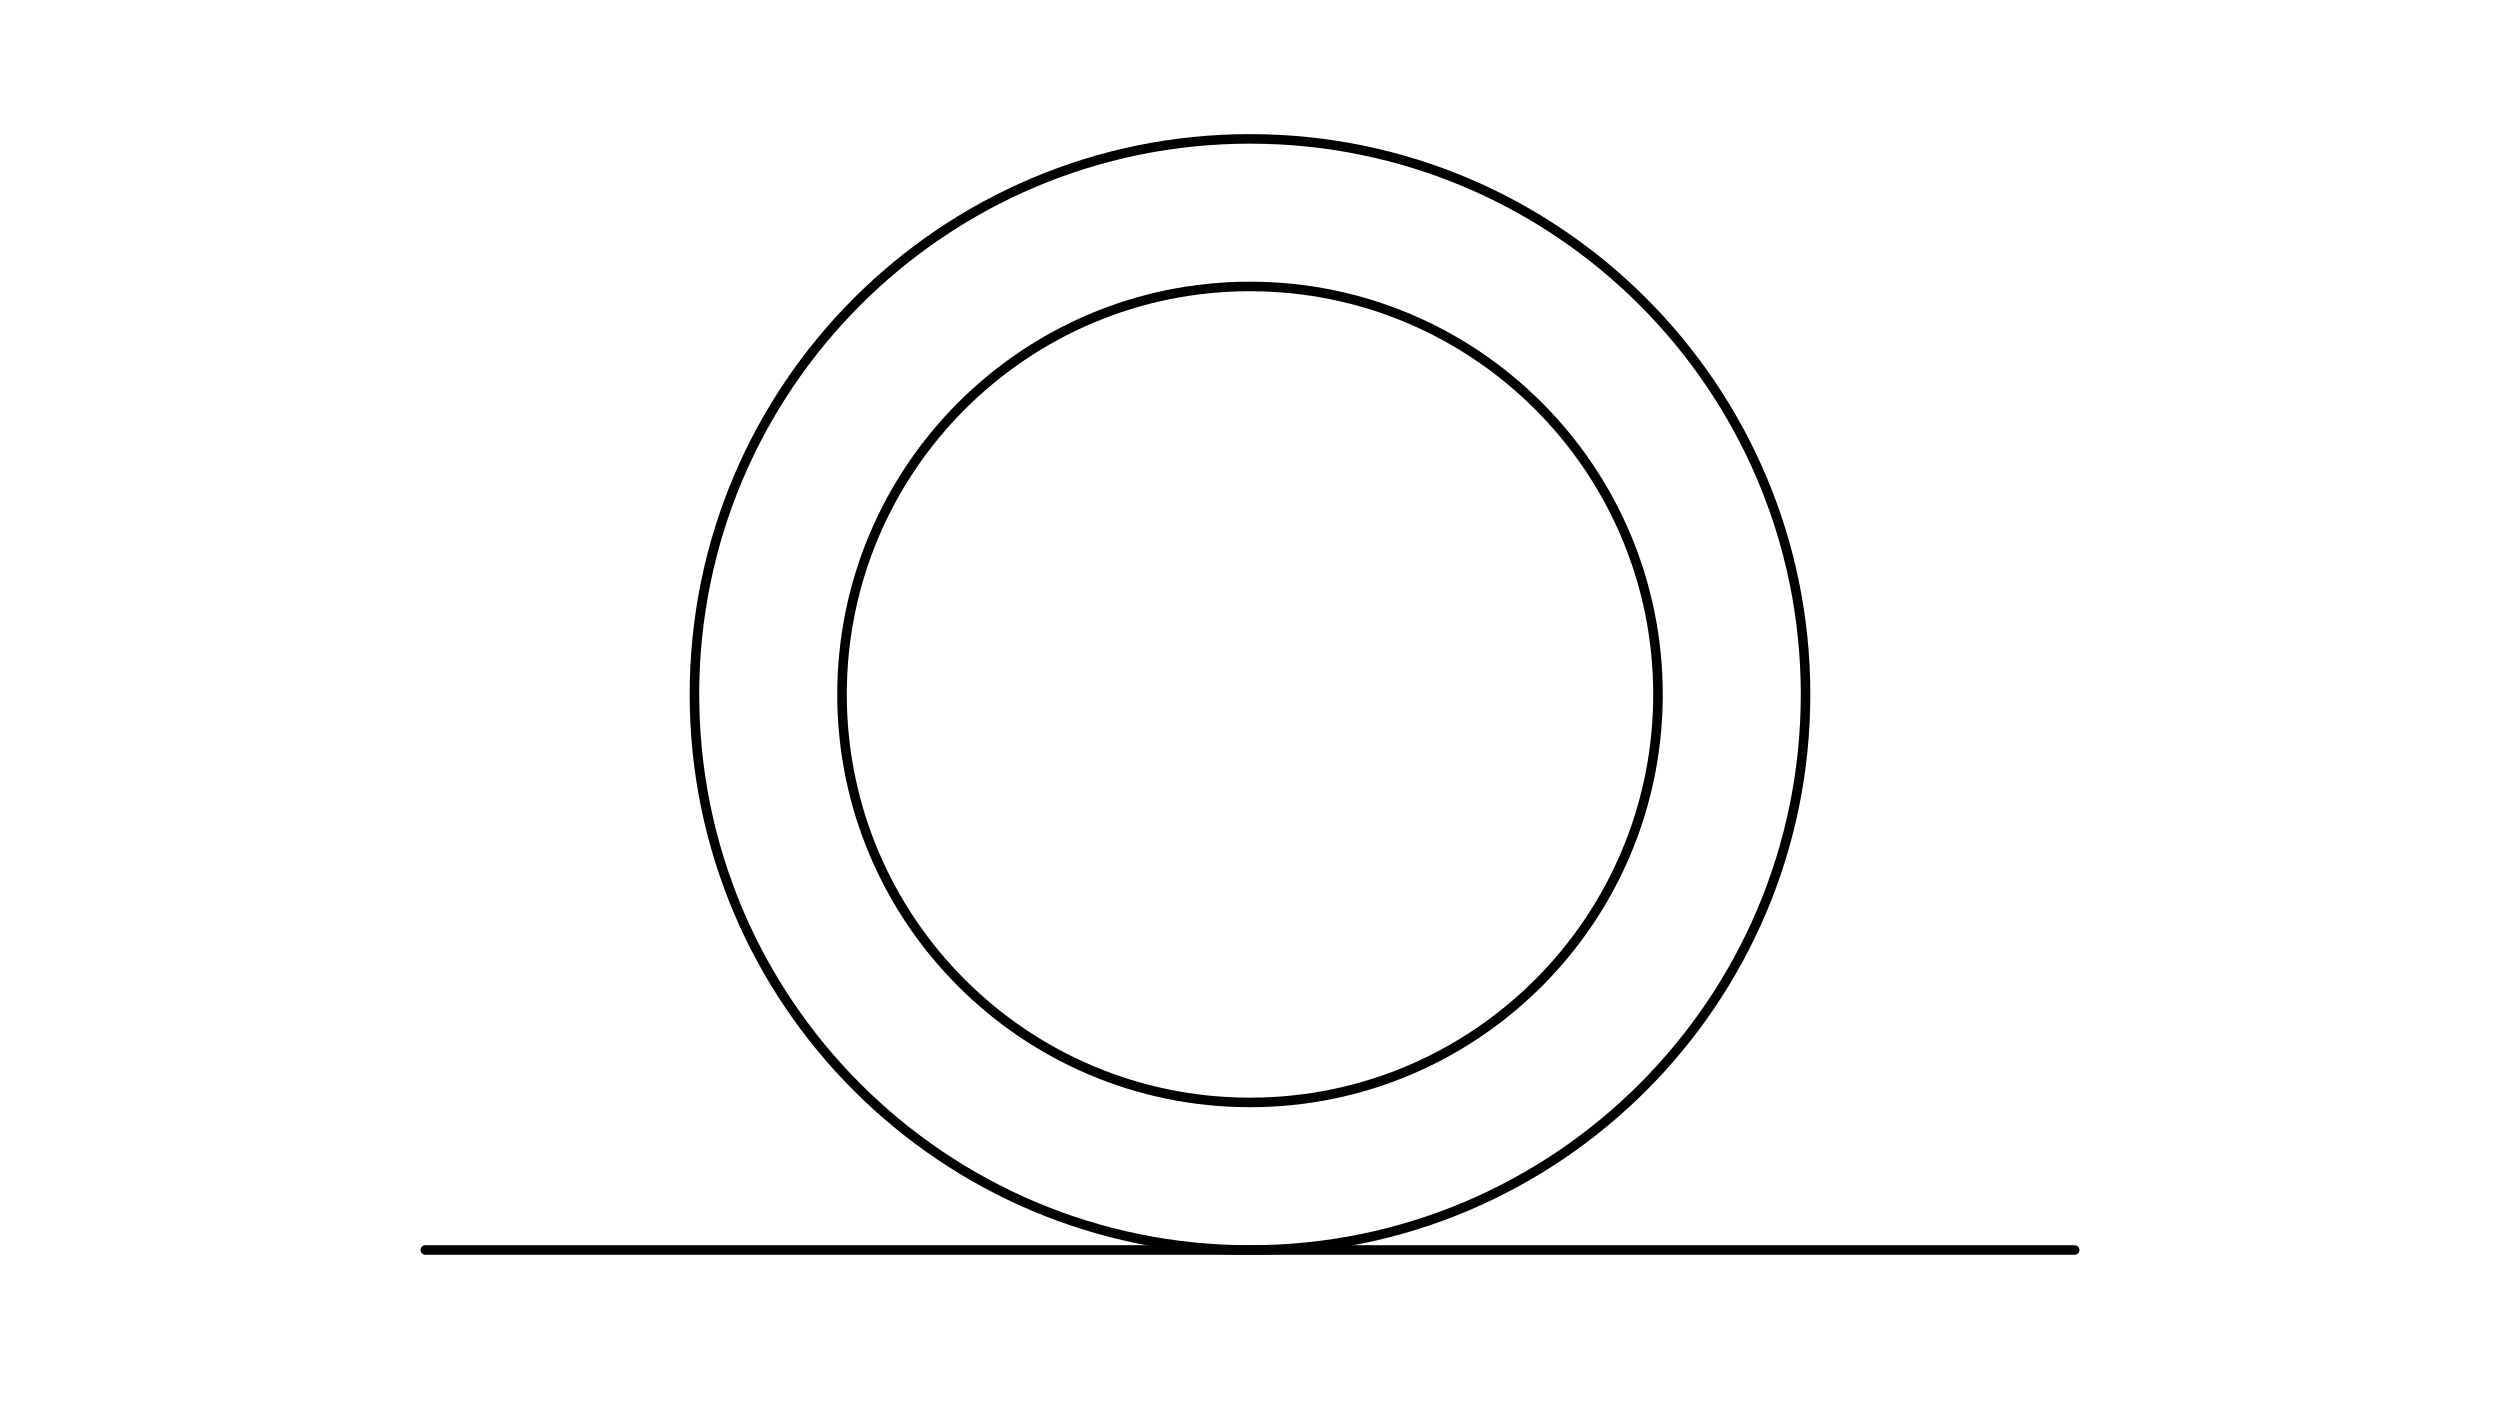
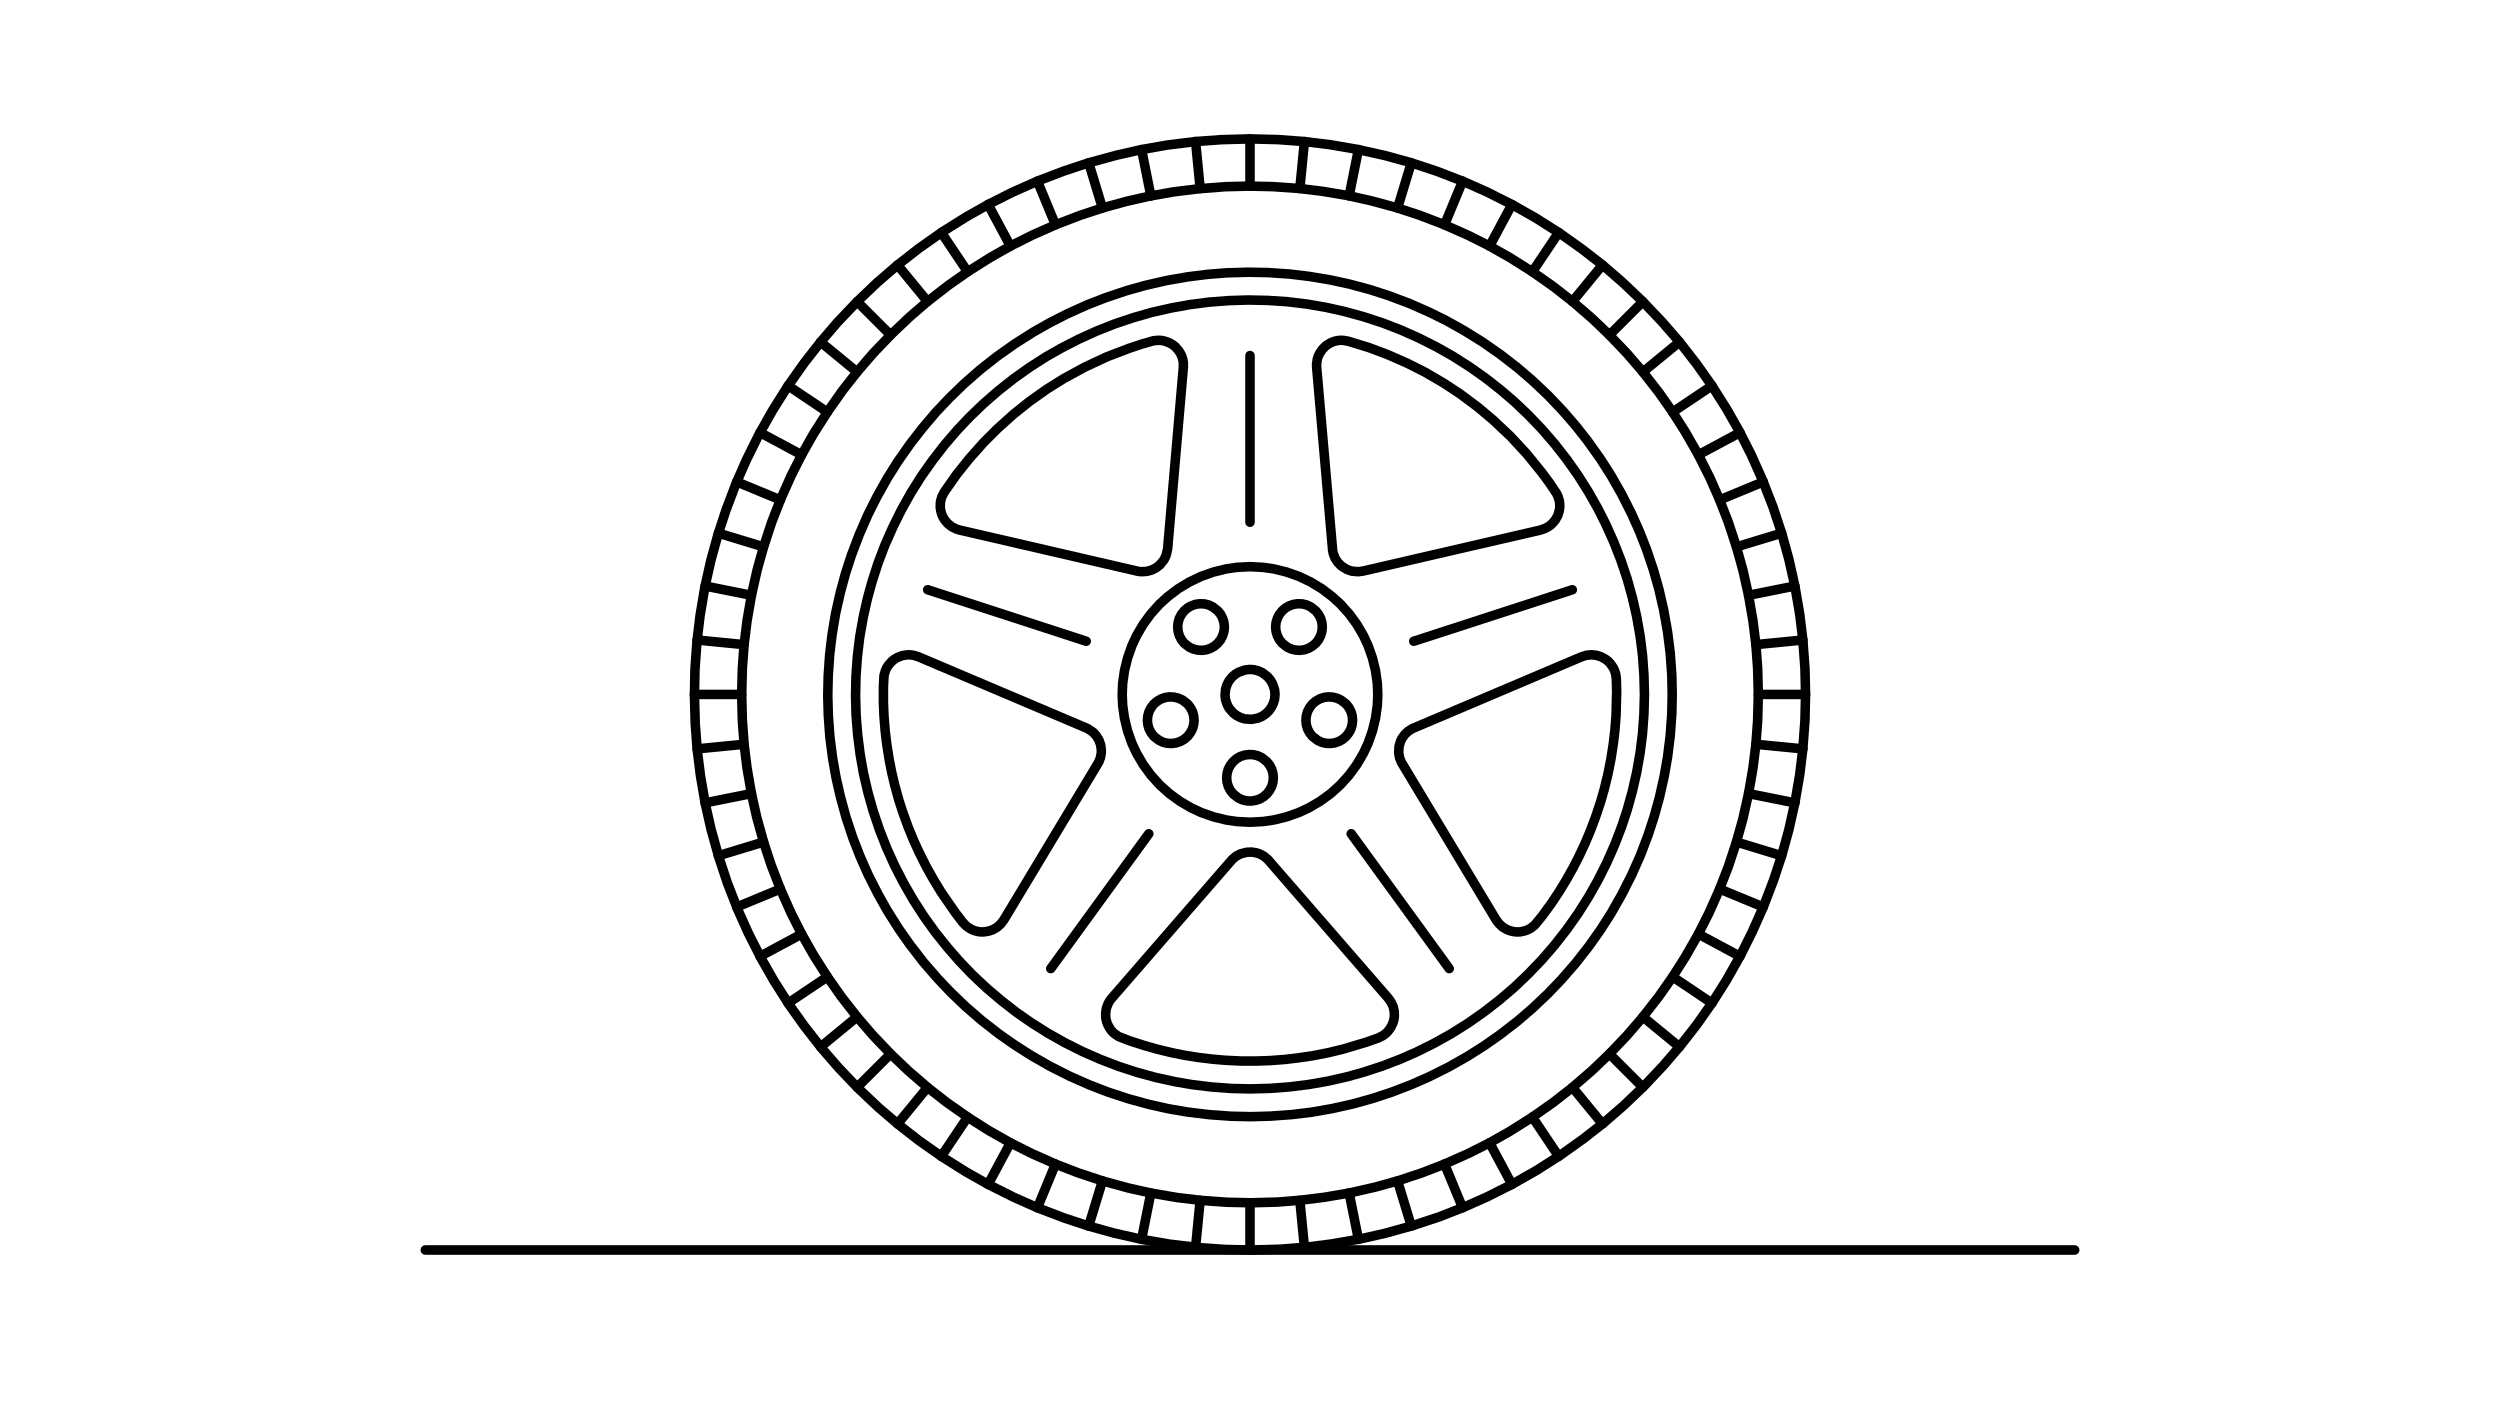
<svg xmlns="http://www.w3.org/2000/svg" viewBox="0 0 2880 1620" width="2880" height="1620">
  <g fill="none" stroke="#000" stroke-width="11" stroke-linecap="round" stroke-linejoin="round">
-     <circle cx="1440" cy="800" r="640" />
-     <circle cx="1440" cy="800" r="470" />
-     <line x1="490" y1="1440" x2="2390" y2="1440" />
+     <path d="M2080.0,800.0 L2079.3,830.0 L2076.9,862.5 L2073.3,892.3 L2067.8,924.3 L2060.7,956.1 L2052.7,985.0 L2043.3,1013.5 L2031.7,1043.9 L2018.5,1073.7 L2005.1,1100.5 L1989.1,1128.8 L1973.1,1154.2 L1954.4,1180.8 L1935.9,1204.5 L1916.4,1227.3 L1894.1,1251.0 L1870.6,1273.5 L1847.9,1293.2 L1824.3,1311.7 L1797.8,1330.6 L1770.4,1348.1 L1742.1,1364.2 L1713.1,1378.8 L1685.6,1391.0 L1657.7,1401.9 L1626.8,1412.1 L1595.5,1420.8 L1566.2,1427.4 L1534.1,1433.0 L1504.3,1436.8 L1474.4,1439.1 L1441.9,1440.0 L1411.9,1439.4 L1379.4,1437.1 L1347.1,1433.2 L1315.1,1427.7 L1283.3,1420.5 L1254.4,1412.5 L1225.9,1403.1 L1195.5,1391.5 L1168.0,1379.3 L1139.0,1364.8 L1112.8,1350.0 L1085.3,1332.7 L1058.7,1314.0 L1035.0,1295.5 L1012.2,1276.0 L988.6,1253.7 L966.1,1230.1 L946.4,1207.4 L926.4,1181.8 L909.0,1157.3 L891.6,1129.9 L876.7,1103.8 L862.0,1074.8 L849.7,1047.4 L837.9,1017.1 L827.7,986.2 L819.0,954.8 L812.4,925.5 L806.9,893.5 L803.2,863.7 L800.9,833.8 L800.0,801.3 L800.6,771.2 L802.9,738.8 L806.5,709.0 L811.9,676.9 L819.0,645.2 L827.0,616.2 L836.3,587.7 L847.8,557.3 L859.9,529.7 L874.3,500.6 L890.3,472.3 L907.6,444.8 L926.4,418.2 L944.9,394.5 L964.4,371.7 L986.8,348.1 L1010.3,325.7 L1033.1,306.0 L1058.7,286.0 L1085.3,267.3 L1112.8,250.0 L1139.0,235.2 L1165.8,221.7 L1195.5,208.5 L1225.9,196.9 L1254.4,187.5 L1285.8,178.9 L1315.1,172.3 L1344.6,167.1 L1376.9,163.1 L1406.9,160.9 L1439.4,160.0 L1471.9,160.8 L1501.8,163.0 L1531.6,166.6 L1563.7,172.1 L1595.5,179.2 L1624.4,187.1 L1655.3,197.3 L1685.6,209.0 L1713.1,221.2 L1742.1,235.8 L1768.3,250.6 L1795.8,268.0 L1822.3,286.8 L1846.0,305.2 L1868.7,324.8 L1892.3,347.2 L1914.7,370.8 L1934.4,393.5 L1954.4,419.2 L1971.7,443.7 L1989.1,471.2 L2003.9,497.3 L2017.5,524.1 L2030.7,553.8 L2042.5,584.1 L2052.7,615.0 L2060.7,643.9 L2067.8,675.7 L2073.3,707.7 L2076.9,737.5 L2079.3,770.0Z" />
+     <path d="M2025.6,800.0 L2024.8,830.0 L2022.8,857.5 L2019.4,884.8 L2014.3,914.4 L2007.7,943.7 L2000.3,970.2 L1990.9,998.7 L1980.9,1024.4 L1968.7,1051.8 L1956.3,1076.4 L1941.4,1102.5 L1926.6,1125.7 L1910.8,1148.2 L1892.3,1171.9 L1874.3,1192.8 L1853.6,1214.5 L1833.7,1233.5 L1811.0,1253.1 L1789.2,1270.1 L1764.7,1287.3 L1739.3,1303.3 L1715.3,1316.9 L1690.7,1329.2 L1663.2,1341.4 L1637.5,1351.3 L1611.4,1360.0 L1584.9,1367.4 L1555.6,1374.1 L1526.0,1379.2 L1498.7,1382.6 L1471.3,1384.8 L1441.3,1385.6 L1413.7,1385.0 L1383.8,1382.9 L1356.4,1379.6 L1326.8,1374.6 L1300.0,1368.6 L1271.0,1360.7 L1242.5,1351.3 L1216.8,1341.4 L1189.3,1329.2 L1164.7,1316.9 L1138.6,1302.1 L1115.3,1287.3 L1090.8,1270.1 L1069.0,1253.1 L1046.3,1233.5 L1026.4,1214.5 L1005.7,1192.8 L987.7,1171.9 L969.2,1148.2 L953.4,1125.7 L937.3,1100.4 L923.7,1076.4 L911.3,1051.8 L899.1,1024.4 L888.3,996.4 L879.7,970.2 L871.7,941.3 L865.7,914.4 L860.6,884.8 L857.2,857.5 L855.2,830.0 L854.4,800.0 L855.2,770.0 L857.2,742.5 L860.6,715.2 L865.7,685.6 L872.3,656.3 L879.7,629.8 L889.1,601.3 L899.1,575.6 L911.3,548.2 L923.7,523.6 L937.3,499.6 L953.4,474.3 L970.7,449.7 L987.7,428.1 L1005.7,407.2 L1026.4,385.5 L1048.2,364.8 L1069.0,346.9 L1092.8,328.5 L1115.3,312.7 L1140.7,296.7 L1164.7,283.1 L1189.3,270.8 L1216.8,258.6 L1244.8,247.9 L1271.0,239.3 L1297.5,232.0 L1324.4,225.9 L1351.5,221.1 L1381.3,217.4 L1411.2,215.1 L1438.7,214.4 L1466.3,215.0 L1496.2,217.1 L1523.6,220.4 L1553.2,225.4 L1580.0,231.4 L1609.0,239.3 L1635.2,247.9 L1663.2,258.6 L1690.7,270.8 L1715.3,283.1 L1739.3,296.7 L1764.7,312.7 L1789.2,329.9 L1811.0,346.9 L1833.7,366.5 L1853.6,385.5 L1874.3,407.2 L1892.3,428.1 L1910.8,451.8 L1926.6,474.3 L1941.4,497.5 L1956.3,523.6 L1969.8,550.4 L1980.9,575.6 L1990.9,601.3 L2000.3,629.8 L2007.7,656.3 L2014.3,685.6 L2019.4,715.2 L2022.8,742.5 L2024.8,770.0Z" />
+     <path d="M2025.6,800.0 L2080.0,800.0" />
+     <path d="M2022.8,857.4 L2076.9,862.7" />
+     <path d="M2014.3,914.2 L2067.7,924.9" />
+     <path d="M2000.4,970.0 L2052.4,985.8" />
+     <path d="M1981.0,1024.1 L2031.3,1044.9" />
+     <path d="M1956.5,1076.0 L2004.4,1101.7" />
+     <path d="M1926.9,1125.3 L1972.1,1155.6" />
+     <path d="M1892.7,1171.5 L1934.7,1206.0" />
+     <path d="M1854.1,1214.1 L1892.5,1252.5" />
+     <path d="M1811.5,1252.7 L1846.0,1294.7" />
+     <path d="M1765.3,1286.9 L1795.6,1332.1" />
+     <path d="M1716.0,1316.5 L1741.7,1364.4" />
+     <path d="M1664.1,1341.0 L1684.9,1391.3" />
+     <path d="M1610.0,1360.4 L1625.8,1412.4" />
+     <path d="M1554.2,1374.3 L1564.9,1427.7" />
+     <path d="M1497.4,1382.8 L1502.7,1436.9" />
+     <path d="M1440.0,1385.6 L1440.0,1440.0" />
+     <path d="M1382.6,1382.8 L1377.3,1436.9" />
+     <path d="M1325.8,1374.3 L1315.1,1427.7" />
+     <path d="M1270.0,1360.4 L1254.2,1412.4" />
+     <path d="M1215.9,1341.0 L1195.1,1391.3" />
+     <path d="M1164.0,1316.5 L1138.3,1364.4" />
+     <path d="M1114.7,1286.9 L1084.4,1332.1" />
+     <path d="M1068.5,1252.7 L1034.0,1294.7" />
+     <path d="M1025.9,1214.1 L987.5,1252.5" />
+     <path d="M987.3,1171.5 L945.3,1206.0" />
+     <path d="M953.1,1125.3 L907.9,1155.6" />
+     <path d="M923.5,1076.0 L875.6,1101.7" />
+     <path d="M899.0,1024.1 L848.7,1044.9" />
+     <path d="M879.6,970.0 L827.6,985.8" />
+     <path d="M865.7,914.2 L812.3,924.9" />
+     <path d="M857.2,857.4 L803.1,862.7" />
+     <path d="M854.4,800.0 L800.0,800.0" />
+     <path d="M857.2,742.6 L803.1,737.3" />
+     <path d="M865.7,685.8 L812.3,675.1" />
+     <path d="M879.6,630.0 L827.6,614.2" />
+     <path d="M899.0,575.9 L848.7,555.1" />
+     <path d="M923.5,524.0 L875.6,498.3" />
+     <path d="M953.1,474.7 L907.9,444.4" />
+     <path d="M987.3,428.5 L945.3,394.0" />
+     <path d="M1025.9,385.9 L987.5,347.5" />
+     <path d="M1068.5,347.3 L1034.0,305.3" />
+     <path d="M1114.7,313.1 L1084.4,267.9" />
+     <path d="M1164.0,283.5 L1138.3,235.6" />
+     <path d="M1215.9,259.0 L1195.1,208.7" />
+     <path d="M1270.0,239.6 L1254.2,187.6" />
+     <path d="M1325.8,225.7 L1315.1,172.3" />
+     <path d="M1382.6,217.2 L1377.3,163.1" />
+     <path d="M1440.0,214.4 L1440.0,160.0" />
+     <path d="M1497.4,217.2 L1502.7,163.1" />
+     <path d="M1554.2,225.7 L1564.9,172.3" />
+     <path d="M1610.0,239.6 L1625.8,187.6" />
+     <path d="M1664.1,259.0 L1684.9,208.7" />
+     <path d="M1716.0,283.5 L1741.7,235.6" />
+     <path d="M1765.3,313.1 L1795.6,267.9" />
+     <path d="M1811.5,347.3 L1846.0,305.3" />
+     <path d="M1854.1,385.9 L1892.5,347.5" />
+     <path d="M1892.7,428.5 L1934.7,394.0" />
+     <path d="M1926.9,474.7 L1972.1,444.4" />
+     <path d="M1956.5,524.0 L2004.4,498.3" />
+     <path d="M1981.0,575.9 L2031.3,555.1" />
+     <path d="M2000.4,630.0 L2052.4,614.2" />
+     <path d="M2014.3,685.8 L2067.7,675.1" />
+     <path d="M2022.8,742.6 L2076.9,737.3" />
+     <path d="M1926.4,800.0 L1925.9,822.5 L1924.1,847.5 L1921.0,872.3 L1917.1,894.5 L1911.6,918.9 L1905.6,940.6 L1898.6,962.0 L1889.7,985.4 L1879.5,1008.3 L1868.2,1030.6 L1855.8,1052.4 L1843.7,1071.3 L1830.7,1089.7 L1815.3,1109.4 L1798.9,1128.3 L1783.3,1144.6 L1765.1,1161.8 L1748.0,1176.5 L1728.2,1191.8 L1709.8,1204.7 L1690.7,1216.8 L1669.0,1229.1 L1646.6,1240.3 L1626.0,1249.4 L1602.6,1258.4 L1581.2,1265.4 L1559.5,1271.5 L1535.1,1277.0 L1510.5,1281.3 L1488.1,1284.0 L1463.1,1285.8 L1440.6,1286.4 L1418.1,1285.9 L1393.1,1284.1 L1368.3,1281.1 L1346.1,1277.3 L1324.1,1272.4 L1300.0,1265.8 L1276.2,1258.0 L1255.2,1249.9 L1232.3,1239.8 L1209.9,1228.5 L1188.2,1216.1 L1169.2,1204.0 L1150.8,1191.1 L1131.0,1175.7 L1112.1,1159.3 L1095.8,1143.7 L1080.3,1127.4 L1063.9,1108.5 L1048.6,1088.7 L1035.6,1070.3 L1022.2,1049.1 L1011.2,1029.5 L999.9,1007.2 L990.8,986.6 L982.6,965.6 L974.7,941.8 L968.1,917.7 L963.1,895.7 L959.2,873.6 L956.0,848.7 L954.2,823.8 L953.6,801.3 L954.1,778.7 L955.8,753.8 L958.5,731.4 L962.6,706.7 L968.1,682.3 L974.0,660.6 L981.0,639.1 L989.9,615.7 L999.9,592.8 L1010.0,572.7 L1022.2,550.9 L1034.2,531.8 L1048.6,511.3 L1062.4,493.5 L1078.6,474.4 L1094.1,458.1 L1110.3,442.4 L1129.1,425.9 L1148.8,410.4 L1169.2,396.0 L1190.3,382.6 L1209.9,371.5 L1230.0,361.3 L1252.9,351.0 L1273.8,342.9 L1297.6,334.9 L1319.3,328.8 L1343.7,323.2 L1368.3,318.9 L1390.7,316.1 L1413.1,314.3 L1438.1,313.6 L1460.6,314.0 L1485.6,315.7 L1508.0,318.4 L1532.7,322.5 L1554.7,327.3 L1578.8,333.8 L1600.3,340.8 L1623.7,349.6 L1646.6,359.7 L1666.8,369.7 L1686.4,380.7 L1707.7,393.9 L1728.2,408.2 L1748.0,423.5 L1765.1,438.2 L1783.3,455.4 L1800.5,473.5 L1815.3,490.6 L1829.2,508.3 L1843.7,528.7 L1855.8,547.6 L1868.2,569.4 L1879.5,591.7 L1888.7,612.3 L1896.9,633.2 L1904.9,657.0 L1911.0,678.6 L1916.6,703.0 L1921.0,727.7 L1924.1,752.5 L1925.9,777.5Z" />
+     <path d="M1894.4,800.0 L1893.8,822.5 L1892.2,845.0 L1889.4,867.3 L1885.5,889.5 L1880.5,911.5 L1874.5,933.1 L1868.2,952.1 L1860.1,973.2 L1851.0,993.8 L1840.9,1013.9 L1829.8,1033.5 L1817.8,1052.5 L1804.8,1070.9 L1790.9,1088.7 L1776.2,1105.7 L1760.6,1122.0 L1744.3,1137.5 L1727.2,1152.1 L1709.4,1165.9 L1691.0,1178.8 L1671.9,1190.8 L1652.2,1201.8 L1632.1,1211.8 L1613.7,1219.9 L1592.7,1228.0 L1571.3,1235.0 L1552.1,1240.4 L1530.1,1245.4 L1507.9,1249.3 L1485.6,1252.1 L1463.1,1253.8 L1440.6,1254.4 L1418.1,1253.9 L1395.7,1252.2 L1373.3,1249.5 L1353.6,1246.1 L1331.6,1241.3 L1309.9,1235.4 L1288.4,1228.4 L1267.4,1220.3 L1246.8,1211.3 L1226.7,1201.2 L1207.0,1190.1 L1188.0,1178.1 L1171.6,1166.7 L1153.8,1152.9 L1136.6,1138.3 L1120.2,1122.9 L1104.6,1106.6 L1091.5,1091.5 L1077.4,1073.9 L1064.3,1055.6 L1052.1,1036.7 L1040.9,1017.2 L1030.6,997.2 L1021.3,976.6 L1013.1,955.7 L1005.9,934.3 L999.8,912.7 L994.7,890.7 L990.8,868.5 L988.0,846.2 L986.2,823.8 L985.6,801.3 L986.1,778.7 L987.7,756.3 L990.4,733.9 L994.3,711.7 L999.2,689.8 L1004.5,670.5 L1011.4,649.0 L1019.4,628.0 L1028.5,607.4 L1038.5,587.2 L1049.5,567.6 L1061.5,548.5 L1074.5,530.1 L1088.3,512.3 L1103.0,495.2 L1116.7,480.7 L1132.9,465.1 L1149.9,450.3 L1167.6,436.3 L1185.9,423.3 L1204.9,411.1 L1222.3,401.2 L1242.3,390.9 L1262.8,381.6 L1283.7,373.3 L1305.1,366.1 L1326.7,359.9 L1348.7,354.9 L1370.8,350.9 L1393.2,348.0 L1415.6,346.3 L1438.1,345.6 L1460.6,346.1 L1483.1,347.6 L1505.5,350.3 L1527.7,354.1 L1549.6,359.0 L1571.3,365.0 L1592.7,372.0 L1613.7,380.1 L1634.3,389.3 L1654.4,399.4 L1674.0,410.5 L1693.0,422.6 L1711.4,435.6 L1729.1,449.5 L1744.3,462.5 L1760.6,478.0 L1776.2,494.3 L1790.9,511.3 L1804.8,529.1 L1817.8,547.5 L1829.8,566.5 L1840.9,586.1 L1849.9,604.0 L1859.1,624.5 L1867.3,645.5 L1874.5,666.9 L1880.5,688.5 L1885.5,710.5 L1889.4,732.7 L1892.2,755.0 L1893.8,777.5Z" />
+     <path d="M1553.2,393.1 L1547.6,392.1 L1543.7,392.0 L1539.9,392.5 L1536.2,393.5 L1532.7,395.0 L1527.8,398.0 L1523.7,402.0 L1520.4,406.7 L1518.7,410.1 L1517.5,413.8 L1516.7,419.5 L1516.8,423.3 L1535.2,634.2 L1536.0,637.9 L1538.1,643.2 L1541.2,647.9 L1545.2,652.0 L1551.6,656.0 L1557.0,657.9 L1564.5,658.6 L1570.1,657.9 L1774.6,610.6 L1780.0,608.7 L1783.4,606.9 L1786.5,604.7 L1789.2,602.0 L1791.7,599.0 L1794.5,594.0 L1796.2,588.6 L1796.8,584.8 L1796.8,581.0 L1796.4,577.1 L1794.7,571.6 L1793.0,568.2 L1785.3,556.7 L1776.3,544.5 L1758.8,522.9 L1740.0,502.6 L1719.8,483.6 L1702.3,468.9 L1682.2,453.9 L1663.1,441.3 L1641.5,428.7 L1621.1,418.4 L1598.1,408.3 L1576.7,400.3Z" />
+     <path d="M1723.5,1059.6 L1727.0,1064.2 L1731.2,1068.1 L1736.2,1071.0 L1739.8,1072.3 L1743.5,1073.2 L1747.3,1073.6 L1751.2,1073.5 L1756.8,1072.3 L1760.4,1070.9 L1763.7,1069.1 L1768.2,1065.5 L1776.6,1055.2 L1787.0,1040.9 L1795.5,1028.2 L1804.6,1013.3 L1812.1,999.9 L1819.0,986.5 L1826.4,970.6 L1832.3,956.5 L1838.5,940.0 L1844.0,923.4 L1848.2,908.7 L1852.4,891.5 L1855.8,874.4 L1858.5,857.0 L1860.3,841.8 L1861.7,824.3 L1862.4,796.4 L1862.0,781.9 L1861.2,776.2 L1860.0,772.6 L1858.4,769.1 L1855.1,764.4 L1852.5,761.7 L1849.4,759.3 L1844.4,756.6 L1838.9,754.9 L1833.2,754.3 L1827.5,754.9 L1822.0,756.6 L1627.1,839.3 L1622.3,842.3 L1618.2,846.2 L1614.9,850.9 L1613.3,854.3 L1611.7,859.8 L1611.3,867.3 L1612.3,872.9 L1614.4,878.2Z" />
+     <path d="M1280.7,1149.9 L1278.4,1152.9 L1276.5,1156.3 L1274.5,1161.7 L1273.7,1167.4 L1273.9,1173.1 L1274.8,1176.8 L1276.1,1180.4 L1278.9,1185.4 L1281.3,1188.4 L1284.1,1191.0 L1288.9,1194.2 L1301.3,1199.0 L1318.1,1204.4 L1332.8,1208.6 L1349.8,1212.7 L1364.8,1215.7 L1379.8,1218.1 L1397.1,1220.2 L1412.4,1221.5 L1430.0,1222.3 L1447.5,1222.3 L1462.8,1221.8 L1480.2,1220.5 L1495.4,1218.7 L1512.9,1216.1 L1530.2,1212.7 L1547.2,1208.6 L1573.9,1200.6 L1587.6,1195.8 L1592.8,1193.2 L1595.9,1191.0 L1598.7,1188.4 L1602.1,1183.8 L1604.6,1178.6 L1605.7,1175.0 L1606.3,1171.2 L1606.2,1165.4 L1605.0,1159.8 L1602.6,1154.6 L1599.3,1149.9 L1460.5,990.1 L1456.1,986.4 L1451.1,983.7 L1447.5,982.5 L1441.9,981.6 L1436.2,981.8 L1428.9,983.7 L1423.9,986.4 L1419.5,990.1Z" />
+     <path d="M1058.0,756.6 L1052.5,754.9 L1048.7,754.4 L1044.9,754.4 L1039.2,755.3 L1033.9,757.4 L1030.6,759.3 L1027.5,761.7 L1023.7,765.9 L1021.6,769.1 L1020.0,772.6 L1018.4,778.1 L1017.7,791.4 L1017.7,809.0 L1018.3,824.3 L1019.7,841.8 L1021.5,857.0 L1024.2,874.2 L1027.1,889.1 L1030.6,904.0 L1035.2,920.8 L1039.9,935.4 L1045.9,952.0 L1052.5,968.2 L1058.9,982.1 L1066.8,997.9 L1075.3,1013.1 L1084.5,1028.2 L1100.4,1051.2 L1109.2,1062.7 L1113.2,1066.8 L1117.9,1070.0 L1121.4,1071.7 L1125.1,1072.8 L1128.8,1073.5 L1132.7,1073.6 L1138.4,1072.8 L1143.8,1071.0 L1148.8,1068.1 L1153.0,1064.2 L1156.5,1059.6 L1265.6,878.2 L1267.7,872.9 L1268.7,867.3 L1268.7,863.5 L1267.9,857.9 L1266.0,852.6 L1263.0,847.7 L1259.2,843.5 L1252.9,839.3Z" />
+     <path d="M1088.0,566.6 L1085.3,571.6 L1084.1,575.3 L1083.3,579.0 L1083.2,584.8 L1083.8,588.6 L1084.8,592.3 L1086.4,595.8 L1088.3,599.0 L1092.1,603.4 L1096.6,606.9 L1101.8,609.5 L1105.4,610.6 L1311.7,658.3 L1315.5,658.6 L1321.2,658.2 L1326.7,656.7 L1331.7,654.2 L1336.2,650.7 L1341.0,644.8 L1343.4,639.7 L1345.1,632.3 L1363.2,423.3 L1363.2,417.5 L1362.5,413.8 L1361.3,410.1 L1359.6,406.7 L1357.5,403.5 L1353.7,399.2 L1350.6,396.9 L1347.3,395.0 L1341.9,393.0 L1338.2,392.2 L1334.4,392.0 L1328.6,392.6 L1315.3,396.4 L1300.9,401.2 L1275.0,411.1 L1249.9,422.8 L1225.5,436.1 L1206.1,448.2 L1185.7,462.7 L1167.8,477.0 L1149.2,493.7 L1133.0,509.9 L1116.4,528.6 L1102.1,546.5Z" />
+     <path d="M1440.0,601.6 L1440.0,409.6" />
+     <path d="M1628.7,738.7 L1811.3,679.4" />
+     <path d="M1556.6,960.5 L1669.5,1115.8" />
+     <path d="M1323.4,960.5 L1210.5,1115.8" />
+     <path d="M1251.3,738.7 L1068.7,679.4" />
+     <path d="M1587.2,800.0 L1586.7,812.6 L1584.6,827.5 L1581.0,842.1 L1576.0,856.3 L1570.7,867.7 L1563.1,880.7 L1554.2,892.9 L1544.1,904.1 L1532.9,914.2 L1520.7,923.1 L1507.7,930.7 L1496.3,936.0 L1482.1,941.0 L1467.5,944.6 L1455.1,946.4 L1440.0,947.2 L1424.9,946.4 L1412.5,944.6 L1397.9,941.0 L1383.7,936.0 L1372.3,930.7 L1359.3,923.1 L1347.1,914.2 L1335.9,904.1 L1325.8,892.9 L1316.9,880.7 L1309.3,867.7 L1304.0,856.3 L1299.0,842.1 L1295.4,827.5 L1293.3,812.6 L1292.8,800.0 L1293.3,787.4 L1295.4,772.5 L1299.0,757.9 L1304.0,743.7 L1309.3,732.3 L1316.9,719.3 L1325.8,707.1 L1335.9,695.9 L1345.2,687.4 L1357.2,678.3 L1370.1,670.5 L1383.7,664.0 L1397.9,659.0 L1412.5,655.4 L1424.9,653.6 L1440.0,652.8 L1455.1,653.6 L1467.5,655.4 L1482.1,659.0 L1496.3,664.0 L1509.9,670.5 L1522.8,678.3 L1534.8,687.4 L1544.1,695.9 L1554.2,707.1 L1563.1,719.3 L1570.7,732.3 L1576.0,743.7 L1581.0,757.9 L1584.6,772.5 L1586.7,787.4Z" />
+     <path d="M1523.3,722.3 L1522.8,727.4 L1521.4,732.3 L1519.0,736.9 L1515.9,740.9 L1512.0,744.2 L1507.6,746.8 L1502.8,748.5 L1497.7,749.2 L1492.6,748.9 L1487.6,747.7 L1483.0,745.6 L1477.0,740.9 L1473.8,736.9 L1471.5,732.3 L1470.0,727.4 L1469.5,722.3 L1470.0,717.2 L1471.5,712.3 L1473.8,707.8 L1477.0,703.8 L1480.8,700.4 L1485.3,697.9 L1490.1,696.2 L1495.1,695.5 L1500.3,695.7 L1505.2,696.9 L1509.9,699.1 L1515.9,703.8 L1519.0,707.8 L1521.4,712.3 L1522.8,717.2Z" />
+     <path d="M1558.2,829.7 L1557.7,834.8 L1556.3,839.7 L1553.9,844.2 L1550.8,848.2 L1546.9,851.6 L1542.5,854.1 L1537.6,855.8 L1532.6,856.5 L1527.5,856.3 L1522.5,855.1 L1517.9,852.9 L1511.8,848.2 L1508.7,844.2 L1506.3,839.7 L1504.9,834.8 L1504.4,829.7 L1504.9,824.6 L1506.3,819.7 L1508.7,815.1 L1511.8,811.1 L1515.7,807.8 L1520.1,805.2 L1525.0,803.5 L1530.0,802.8 L1535.1,803.1 L1540.1,804.3 L1544.7,806.4 L1550.8,811.1 L1553.9,815.1 L1556.3,819.7 L1557.7,824.6Z" />
+     <path d="M1466.9,896.0 L1466.4,901.1 L1465.0,906.0 L1462.6,910.5 L1459.5,914.5 L1455.6,917.9 L1451.2,920.5 L1446.3,922.1 L1441.3,922.8 L1436.2,922.6 L1431.2,921.4 L1426.6,919.3 L1420.5,914.5 L1417.4,910.5 L1415.0,906.0 L1413.6,901.1 L1413.1,896.0 L1413.6,890.9 L1415.0,886.0 L1417.4,881.5 L1420.5,877.5 L1424.4,874.1 L1428.8,871.5 L1433.7,869.9 L1438.7,869.2 L1443.8,869.4 L1448.8,870.6 L1453.4,872.7 L1459.5,877.5 L1462.6,881.5 L1465.0,886.0 L1466.4,890.9Z" />
+     <path d="M1375.6,829.7 L1375.1,834.8 L1373.7,839.7 L1371.3,844.2 L1368.2,848.2 L1364.3,851.6 L1359.9,854.1 L1355.0,855.8 L1350.0,856.5 L1344.9,856.3 L1339.9,855.1 L1335.3,852.9 L1329.2,848.2 L1326.1,844.2 L1323.7,839.7 L1322.3,834.8 L1321.8,829.7 L1322.3,824.6 L1323.7,819.7 L1326.1,815.1 L1329.2,811.1 L1333.1,807.8 L1337.5,805.2 L1342.4,803.5 L1347.4,802.8 L1352.5,803.1 L1357.5,804.3 L1362.1,806.4 L1368.2,811.1 L1371.3,815.1 L1373.7,819.7 L1375.1,824.6Z" />
+     <path d="M1410.5,722.3 L1410.0,727.4 L1408.5,732.3 L1406.2,736.9 L1403.0,740.9 L1399.2,744.2 L1394.7,746.8 L1389.9,748.5 L1384.9,749.2 L1379.7,748.9 L1374.8,747.7 L1370.1,745.6 L1364.1,740.9 L1361.0,736.9 L1358.6,732.3 L1357.2,727.4 L1356.7,722.3 L1357.2,717.2 L1358.6,712.3 L1361.0,707.8 L1364.1,703.8 L1368.0,700.4 L1372.4,697.9 L1377.2,696.2 L1382.3,695.5 L1387.4,695.7 L1392.4,696.9 L1397.0,699.1 L1403.0,703.8 L1406.2,707.8 L1408.5,712.3 L1410.0,717.2Z" />
+     <path d="M1468.8,800.0 L1468.4,805.1 L1467.0,810.0 L1464.8,814.6 L1461.9,818.7 L1458.2,822.3 L1454.0,825.2 L1449.4,827.2 L1441.9,828.7 L1434.3,828.2 L1429.4,826.8 L1424.9,824.5 L1420.8,821.5 L1415.8,815.7 L1413.5,811.2 L1411.9,806.3 L1411.2,801.3 L1411.9,793.7 L1413.5,788.8 L1415.8,784.3 L1419.0,780.3 L1422.8,776.9 L1427.1,774.3 L1434.3,771.8 L1439.4,771.2 L1444.4,771.5 L1449.4,772.8 L1454.0,774.8 L1460.1,779.4 L1463.4,783.3 L1466.0,787.7 L1468.4,794.9Z" />
+     <path d="M490.0,1440.0 L2390.0,1440.0" />
  </g>
</svg>
